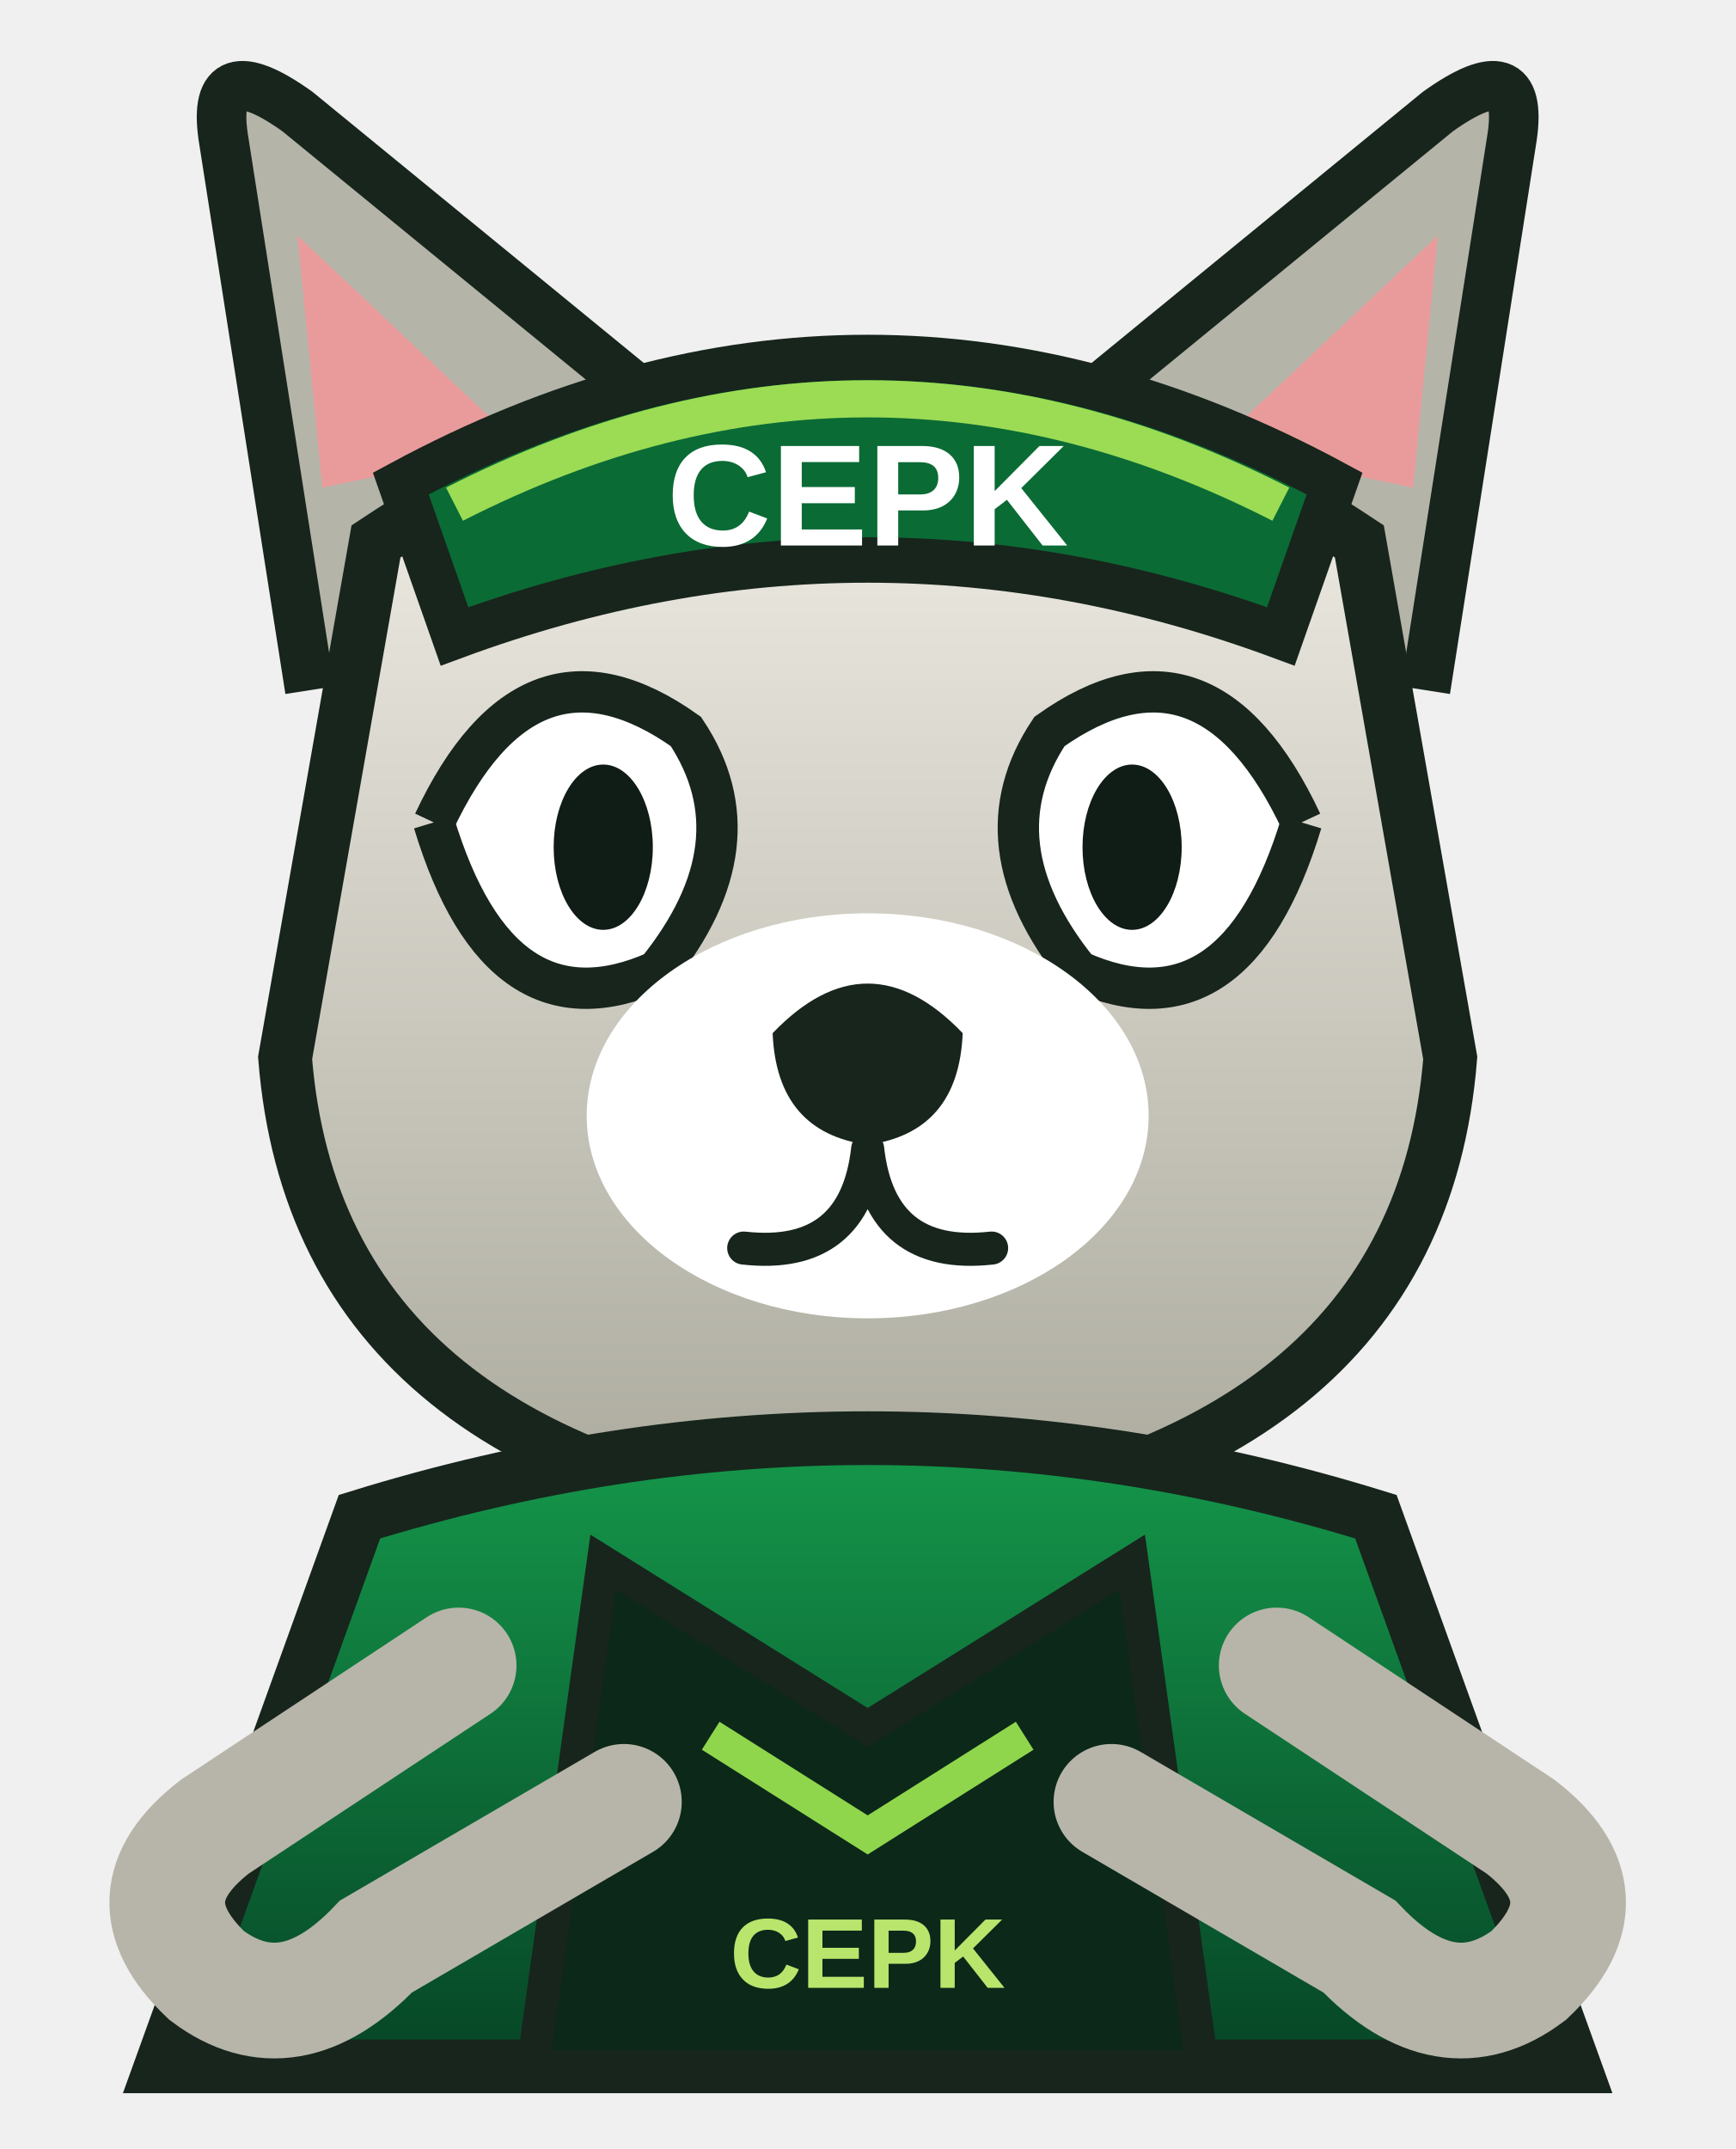
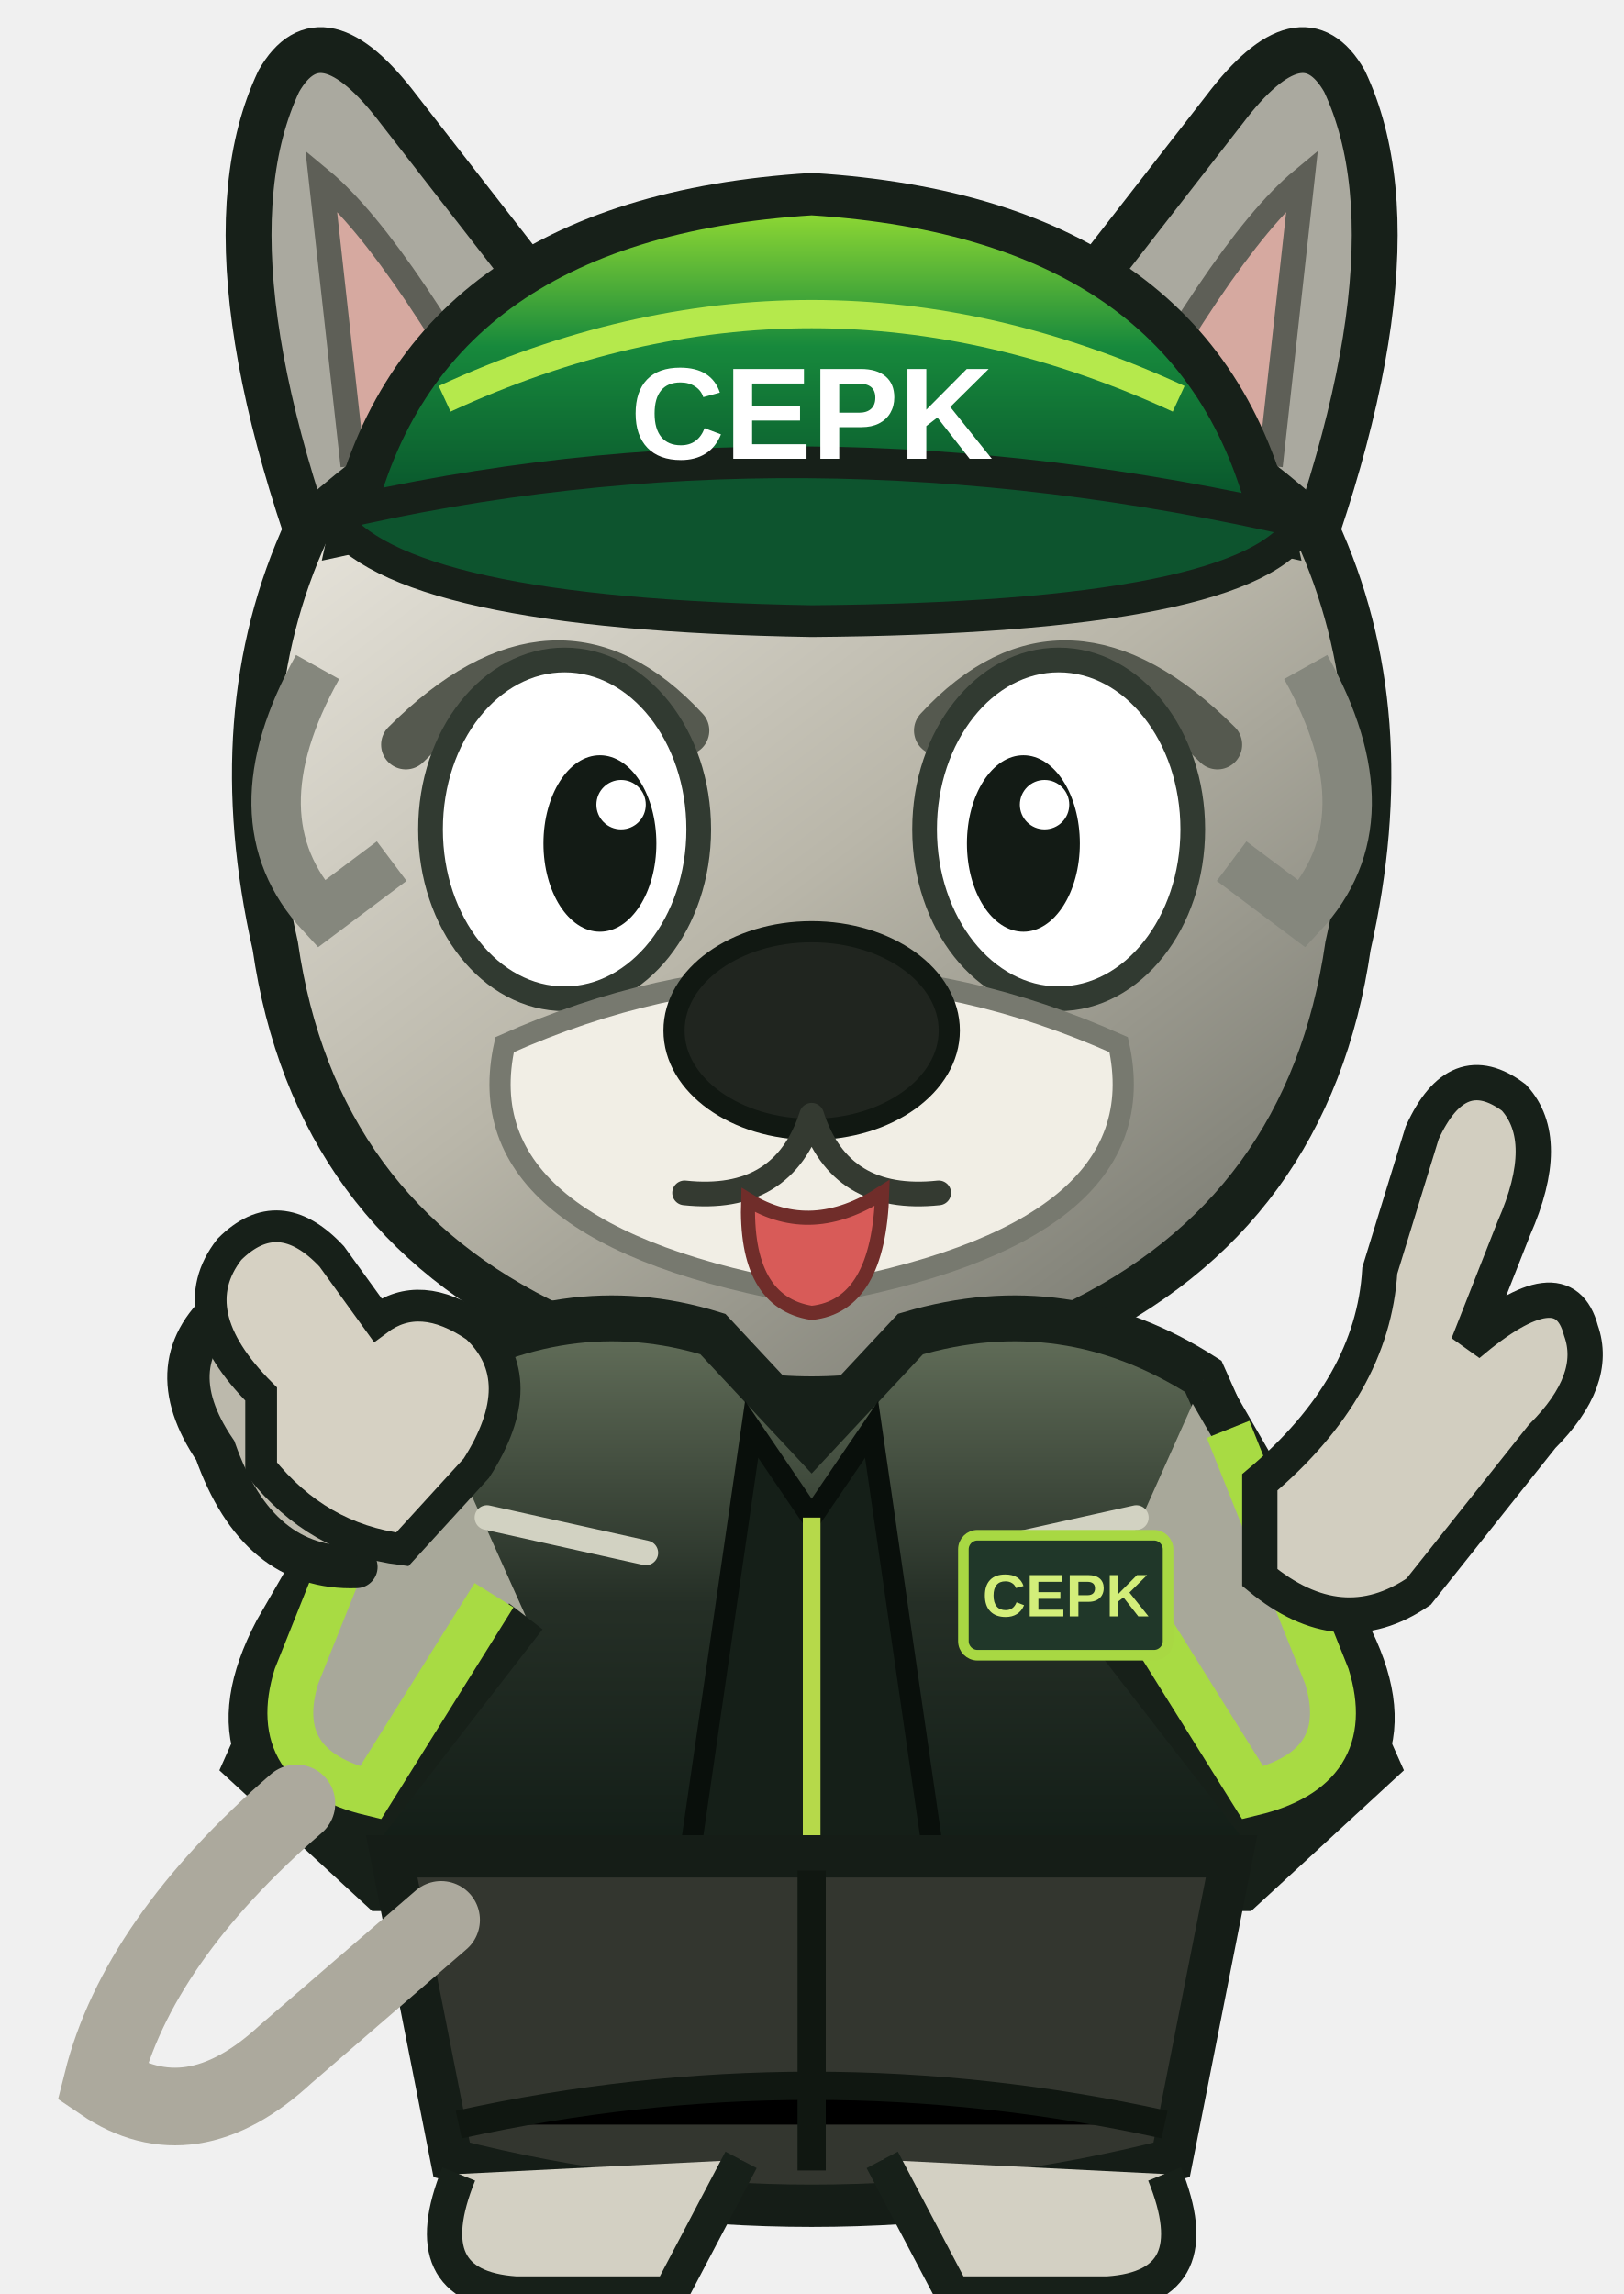
- <svg xmlns="http://www.w3.org/2000/svg" viewBox="0 0 420 520">
+ <svg xmlns="http://www.w3.org/2000/svg" viewBox="0 0 460 650">
  <defs>
-     <linearGradient id="fur" x2="0" y2="1">
+     <linearGradient id="fur" x1="0" y1="0" x2=".8" y2="1">
      <stop stop-color="#f3f0e8" />
-       <stop offset="1" stop-color="#aaa99c" />
+       <stop offset=".55" stop-color="#b9b6a9" />
+       <stop offset="1" stop-color="#77786f" />
    </linearGradient>
-     <linearGradient id="j" x2="0" y2="1">
-       <stop stop-color="#15984b" />
-       <stop offset="1" stop-color="#064526" />
+     <linearGradient id="jacket" x1="0" y1="0" x2="0" y2="1">
+       <stop stop-color="#64705b" />
+       <stop offset=".5" stop-color="#252f26" />
+       <stop offset="1" stop-color="#101b15" />
+     </linearGradient>
+     <linearGradient id="cap" x1="0" y1="0" x2="0" y2="1">
+       <stop stop-color="#9fe332" />
+       <stop offset=".45" stop-color="#17893c" />
+       <stop offset="1" stop-color="#064b29" />
    </linearGradient>
  </defs>
-   <path d="M75 167 L54 33 Q51 12 72 27 L160 99 M345 167 L366 33 Q369 12 348 27 L260 99" fill="#b5b4a9" stroke="#17251c" stroke-width="12" stroke-linejoin="round" />
-   <path d="M78 118 L72 57 L126 108 M342 118 L348 57 L294 108" fill="#e99b9b" />
-   <path d="M91 131 Q210 52 329 131 L351 256 Q343 356 210 370 Q77 356 69 256Z" fill="url(#fur)" stroke="#17251c" stroke-width="13" />
-   <path d="M105 199 Q128 150 166 177 Q184 204 159 235 Q121 252 105 199 M315 199 Q292 150 254 177 Q236 204 261 235 Q299 252 315 199" fill="#fff" stroke="#17251c" stroke-width="10" />
-   <ellipse cx="146" cy="205" rx="12" ry="20" fill="#101c16" />
-   <ellipse cx="274" cy="205" rx="12" ry="20" fill="#101c16" />
-   <ellipse cx="210" cy="270" rx="68" ry="49" fill="#fff" />
-   <path d="M187 250 Q210 226 233 250 Q232 274 210 277 Q188 274 187 250" fill="#17251c" />
-   <path d="M210 278 Q207 305 180 302 M210 278 Q213 305 240 302" fill="none" stroke="#17251c" stroke-width="8" stroke-linecap="round" />
-   <path d="M97 117 Q210 56 323 117 L310 154 Q210 117 110 154Z" fill="#0b6b35" stroke="#17251c" stroke-width="11" />
-   <path d="M110 122 Q210 71 310 122" fill="none" stroke="#9bdc54" stroke-width="9" />
-   <text x="210" y="132" text-anchor="middle" font-family="Arial,sans-serif" font-size="35" font-weight="900" fill="#fff">CEPK</text>
-   <path d="M87 367 Q210 329 333 367 L381 500 L39 500Z" fill="url(#j)" stroke="#17251c" stroke-width="13" />
-   <path d="M146 378 L210 418 L274 378 L291 500 L129 500Z" fill="#0b2819" stroke="#17251c" stroke-width="8" />
-   <path d="M111 403 L52 442 Q30 459 50 478 Q70 493 91 471 L151 436 M309 403 L368 442 Q390 459 370 478 Q350 493 329 471 L269 436" fill="none" stroke="#b7b5a9" stroke-width="28" stroke-linecap="round" />
-   <path d="M172 420 L210 444 L248 420" fill="none" stroke="#8fd64c" stroke-width="8" />
-   <text x="210" y="481" text-anchor="middle" font-family="Arial,sans-serif" font-size="24" font-weight="900" fill="#b9e56d">CEPK</text>
+   <path d="M102 190 Q54 76 79 23 Q91 2 113 31 L190 130 M358 190 Q406 76 381 23 Q369 2 347 31 L270 130" fill="#aaa99f" stroke="#172019" stroke-width="13" stroke-linejoin="round" />
+   <path d="M100 132 L91 51 Q114 70 153 143 M360 132 L369 51 Q346 70 307 143" fill="#d6a9a0" stroke="#5e5f57" stroke-width="7" />
+   <path d="M87 150 Q151 91 230 97 Q309 91 373 150 Q397 202 382 268 Q371 344 303 376 Q230 417 157 376 Q89 344 78 268 Q63 202 87 150Z" fill="url(#fur)" stroke="#172019" stroke-width="13" />
+   <path d="M90 189 Q66 232 91 259 L111 244 M370 189 Q394 232 369 259 L349 244" fill="none" stroke="#85877d" stroke-width="14" />
+   <path d="M99 151 Q118 62 230 55 Q342 62 361 151 Q231 122 99 151Z" fill="url(#cap)" stroke="#172019" stroke-width="12" />
+   <path d="M94 146 Q226 115 369 148 Q355 175 230 176 Q112 174 94 146Z" fill="#0d542e" stroke="#172019" stroke-width="9" />
+   <path d="M126 113 Q230 65 334 113" fill="none" stroke="#b5e94c" stroke-width="8" />
+   <text x="230" y="130" text-anchor="middle" font-family="Arial Black,Arial,sans-serif" font-size="37" font-weight="900" fill="#fff">CEPK</text>
+   <path d="M115 211 Q158 168 194 207 M266 207 Q302 168 345 211" fill="none" stroke="#55594f" stroke-width="14" stroke-linecap="round" />
+   <ellipse cx="160" cy="235" rx="38" ry="48" fill="#fff" stroke="#313a31" stroke-width="7" />
+   <ellipse cx="300" cy="235" rx="38" ry="48" fill="#fff" stroke="#313a31" stroke-width="7" />
+   <ellipse cx="170" cy="239" rx="16" ry="25" fill="#131b15" />
+   <ellipse cx="290" cy="239" rx="16" ry="25" fill="#131b15" />
+   <circle cx="176" cy="228" r="7" fill="#fff" />
+   <circle cx="296" cy="228" r="7" fill="#fff" />
+   <path d="M143 296 Q230 257 317 296 Q329 350 230 367 Q131 350 143 296Z" fill="#f1eee5" stroke="#77796f" stroke-width="6" />
+   <ellipse cx="230" cy="292" rx="39" ry="28" fill="#20251f" stroke="#111812" stroke-width="6" />
+   <path d="M230 316 Q222 341 194 338 M230 316 Q238 341 266 338" fill="none" stroke="#343a31" stroke-width="7" stroke-linecap="round" />
+   <path d="M212 340 Q230 351 250 338 Q249 370 230 372 Q211 369 212 340Z" fill="#d85b58" stroke="#702d2a" stroke-width="4" />
+   <path d="M119 390 Q160 365 202 378 L230 408 L258 378 Q302 365 341 390 L390 500 L352 535 L108 535 L70 500Z" fill="url(#jacket)" stroke="#172019" stroke-width="13" />
+   <path d="M119 391 L78 462 Q56 504 101 520 L149 458 M341 391 L382 462 Q404 504 359 520 L311 458" fill="#a8a89a" stroke="#172019" stroke-width="12" />
+   <path d="M112 405 L84 475 Q76 501 105 508 L140 452 M348 405 L376 475 Q384 501 355 508 L320 452" fill="none" stroke="#a8db43" stroke-width="13" />
+   <path d="M213 405 L230 430 L247 405 L265 529 L195 529Z" fill="#151f18" stroke="#090f0b" stroke-width="6" />
+   <path d="M230 430 L230 529" stroke="#b6d94a" stroke-width="5" />
+   <path d="M138 430 L183 440 M322 430 L277 440" stroke="#d2d2c2" stroke-width="7" stroke-linecap="round" />
+   <rect x="273" y="435" width="58" height="34" rx="4" fill="#203729" stroke="#a8d843" stroke-width="3" />
+   <text x="302" y="458" text-anchor="middle" font-family="Arial,sans-serif" font-size="17" font-weight="900" fill="#d3ee7a">CEPK</text>
+   <path d="M101 444 Q73 445 61 411 Q44 386 65 369 Q84 356 102 381 L127 418" fill="#bcb9ac" stroke="#172019" stroke-width="12" stroke-linecap="round" />
+   <path d="M74 395 Q51 372 65 354 Q79 340 94 356 L107 374 Q119 365 135 376 Q151 391 135 416 L114 439 Q90 436 74 416Z" fill="#d6d1c3" stroke="#172019" stroke-width="9" />
+   <path d="M357 420 Q389 393 391 360 L403 321 Q413 299 429 311 Q440 323 429 348 L416 381 Q443 358 448 377 Q453 391 437 407 L402 451 Q380 466 357 447Z" fill="#d2cec0" stroke="#172019" stroke-width="10" />
+   <path d="M111 526 L349 526 L332 612 Q230 638 128 612Z" fill="#33362f" stroke="#151d17" stroke-width="12" />
+   <path d="M230 530 L230 615 M130 602 Q230 580 330 602" stroke="#101711" stroke-width="8" />
+   <path d="M130 616 Q117 648 146 650 L190 650 L210 612 M330 616 Q343 648 314 650 L270 650 L250 612" fill="#d3d0c3" stroke="#172019" stroke-width="10" />
+   <path d="M84 511 Q39 550 29 590 Q54 607 81 582 L125 544" fill="none" stroke="#aca99d" stroke-width="22" stroke-linecap="round" />
</svg>
